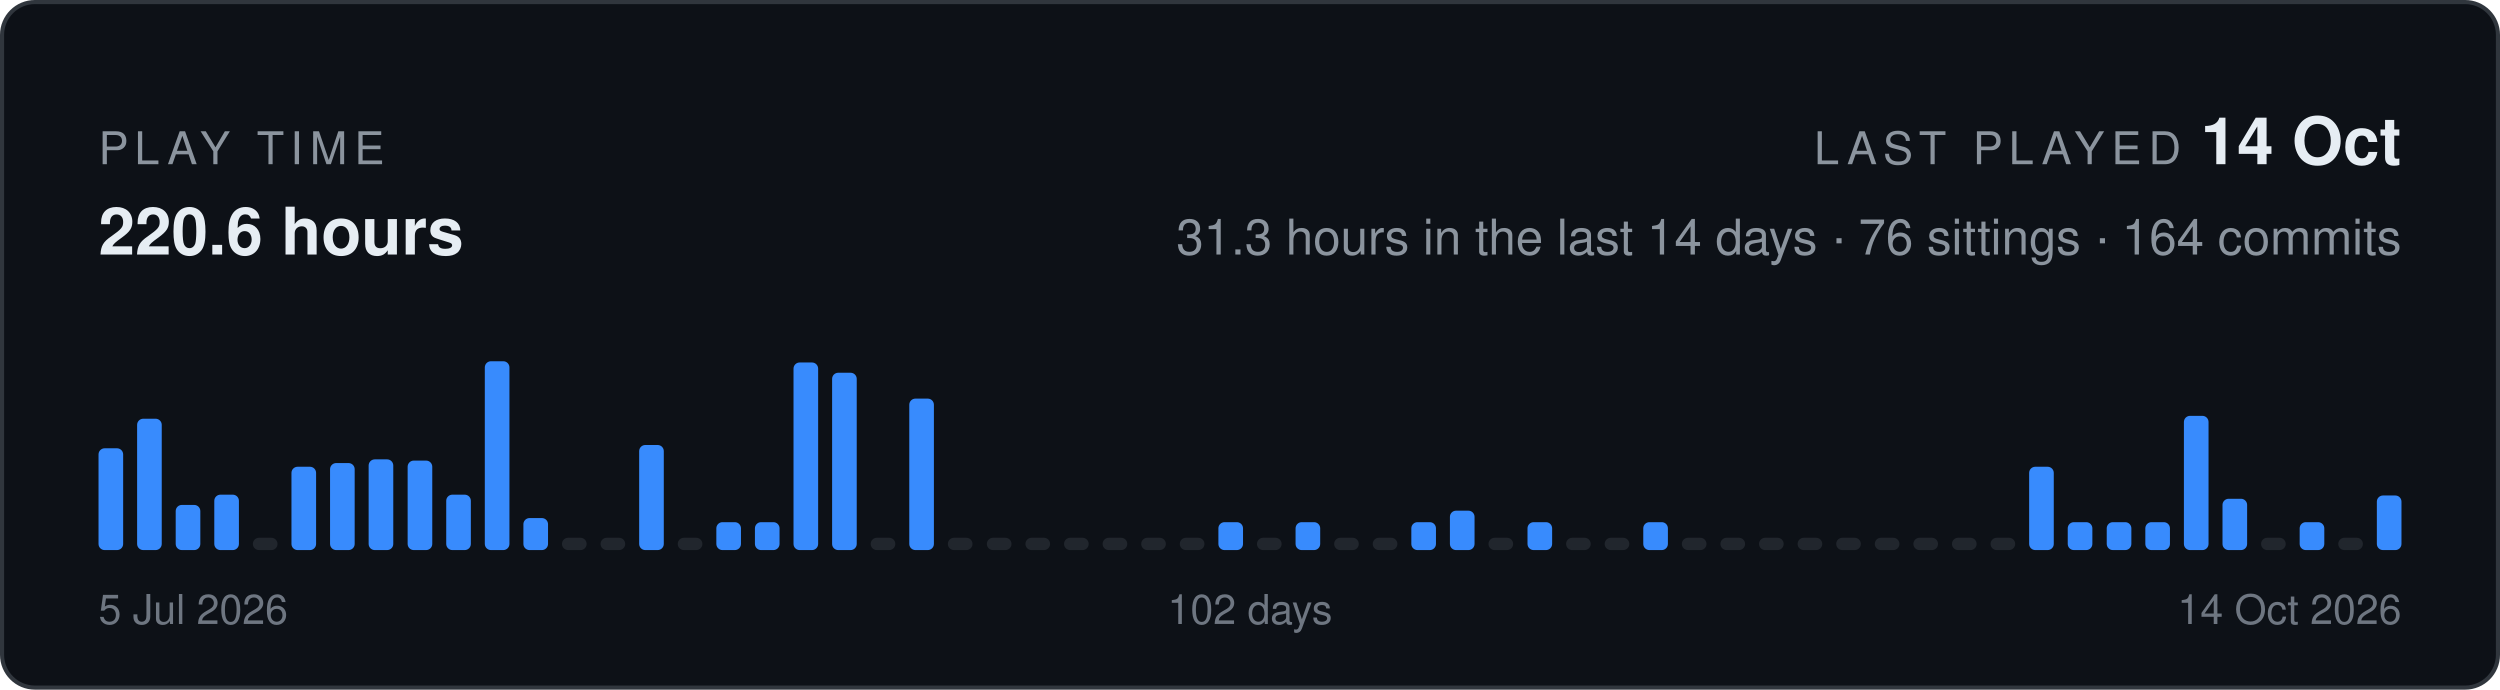
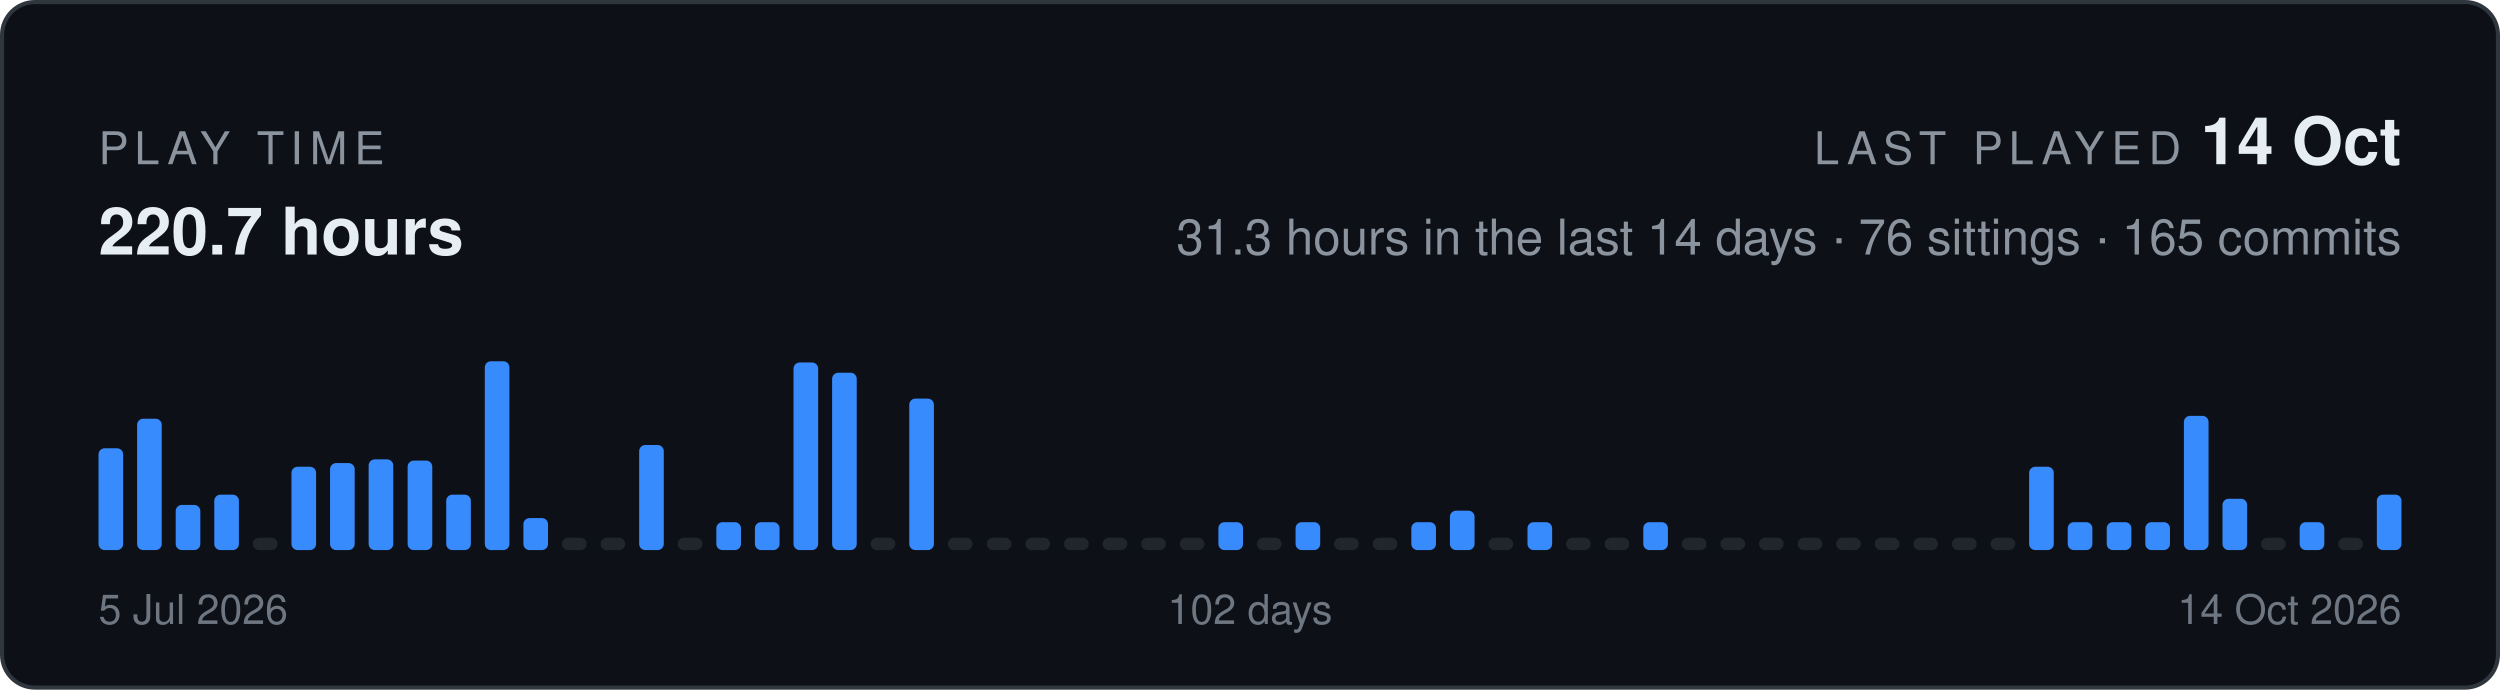
- <svg xmlns="http://www.w3.org/2000/svg" width="609" height="168" viewBox="0 0 609 168" role="img" aria-label="Play time: 220.6 hours over 164 commits, last played 14 Oct">
+ <svg xmlns="http://www.w3.org/2000/svg" width="609" height="168" viewBox="0 0 609 168" role="img" aria-label="Play time: 220.7 hours over 165 commits, last played 14 Oct">
  <style>
    .card { fill: #0d1117; stroke: #30363d }
    text { font-family: -apple-system, BlinkMacSystemFont, "Segoe UI", Helvetica, Arial, sans-serif }
    .label { font-size: 11px; letter-spacing: 1.7px; fill: #8b949e }
    .stat { font-size: 16px; font-weight: 600; letter-spacing: normal; fill: #e6edf3 }
    .note { font-size: 12px; fill: #8b949e }
    .axis { font-size: 10px; fill: #6e7681 }
    .bar { fill: #388bfd }
    .bar-quiet { fill: #21262d }
  </style>
  <rect class="card" x="0.5" y="0.5" width="608" height="167" rx="8" />
  <text class="label" x="24" y="40">PLAY TIME</text>
-   <text class="stat" x="24" y="62">220.6 hours</text>
+   <text class="stat" x="24" y="62">220.7 hours</text>
  <text class="label" x="585" y="40" text-anchor="end">LAST PLAYED <tspan class="stat">14 Oct</tspan>
  </text>
-   <text class="note" x="585" y="62" text-anchor="end">31.3 hours in the last 14 days   ·   76 sittings   ·   164 commits</text>
+   <text class="note" x="585" y="62" text-anchor="end">31.3 hours in the last 14 days   ·   76 sittings   ·   165 commits</text>
  <rect class="bar" x="24.0" y="109.2" width="6" height="24.8" rx="1.5" />
  <rect class="bar" x="33.4" y="102.0" width="6" height="32.0" rx="1.5" />
  <rect class="bar" x="42.8" y="123.0" width="6" height="11.0" rx="1.5" />
  <rect class="bar" x="52.2" y="120.5" width="6" height="13.5" rx="1.5" />
  <rect class="bar-quiet" x="61.6" y="131.0" width="6" height="3.0" rx="1.5" />
  <rect class="bar" x="71.0" y="113.7" width="6" height="20.3" rx="1.5" />
  <rect class="bar" x="80.4" y="112.8" width="6" height="21.2" rx="1.5" />
  <rect class="bar" x="89.8" y="111.9" width="6" height="22.1" rx="1.5" />
  <rect class="bar" x="99.3" y="112.2" width="6" height="21.8" rx="1.5" />
  <rect class="bar" x="108.7" y="120.5" width="6" height="13.5" rx="1.5" />
  <rect class="bar" x="118.1" y="88.0" width="6" height="46.0" rx="1.5" />
  <rect class="bar" x="127.5" y="126.2" width="6" height="7.8" rx="1.5" />
  <rect class="bar-quiet" x="136.9" y="131.0" width="6" height="3.0" rx="1.5" />
  <rect class="bar-quiet" x="146.3" y="131.0" width="6" height="3.0" rx="1.5" />
  <rect class="bar" x="155.7" y="108.4" width="6" height="25.6" rx="1.5" />
  <rect class="bar-quiet" x="165.1" y="131.0" width="6" height="3.0" rx="1.5" />
  <rect class="bar" x="174.5" y="127.2" width="6" height="6.8" rx="1.5" />
  <rect class="bar" x="183.9" y="127.2" width="6" height="6.8" rx="1.5" />
  <rect class="bar" x="193.3" y="88.3" width="6" height="45.7" rx="1.5" />
  <rect class="bar" x="202.7" y="90.8" width="6" height="43.2" rx="1.5" />
  <rect class="bar-quiet" x="212.1" y="131.0" width="6" height="3.0" rx="1.5" />
  <rect class="bar" x="221.5" y="97.1" width="6" height="36.9" rx="1.5" />
  <rect class="bar-quiet" x="230.9" y="131.0" width="6" height="3.0" rx="1.5" />
  <rect class="bar-quiet" x="240.4" y="131.0" width="6" height="3.0" rx="1.5" />
  <rect class="bar-quiet" x="249.8" y="131.0" width="6" height="3.0" rx="1.5" />
  <rect class="bar-quiet" x="259.2" y="131.0" width="6" height="3.0" rx="1.5" />
  <rect class="bar-quiet" x="268.6" y="131.0" width="6" height="3.0" rx="1.5" />
  <rect class="bar-quiet" x="278.0" y="131.0" width="6" height="3.0" rx="1.5" />
  <rect class="bar-quiet" x="287.4" y="131.0" width="6" height="3.0" rx="1.5" />
  <rect class="bar" x="296.8" y="127.2" width="6" height="6.8" rx="1.5" />
  <rect class="bar-quiet" x="306.2" y="131.0" width="6" height="3.0" rx="1.5" />
  <rect class="bar" x="315.6" y="127.2" width="6" height="6.8" rx="1.5" />
  <rect class="bar-quiet" x="325.0" y="131.0" width="6" height="3.0" rx="1.5" />
  <rect class="bar-quiet" x="334.4" y="131.0" width="6" height="3.0" rx="1.5" />
  <rect class="bar" x="343.8" y="127.2" width="6" height="6.8" rx="1.5" />
  <rect class="bar" x="353.2" y="124.4" width="6" height="9.6" rx="1.5" />
  <rect class="bar-quiet" x="362.6" y="131.0" width="6" height="3.0" rx="1.5" />
  <rect class="bar" x="372.1" y="127.2" width="6" height="6.8" rx="1.5" />
  <rect class="bar-quiet" x="381.5" y="131.0" width="6" height="3.0" rx="1.5" />
  <rect class="bar-quiet" x="390.9" y="131.0" width="6" height="3.0" rx="1.5" />
  <rect class="bar" x="400.3" y="127.2" width="6" height="6.8" rx="1.5" />
  <rect class="bar-quiet" x="409.7" y="131.0" width="6" height="3.0" rx="1.5" />
  <rect class="bar-quiet" x="419.1" y="131.0" width="6" height="3.0" rx="1.5" />
  <rect class="bar-quiet" x="428.5" y="131.0" width="6" height="3.0" rx="1.5" />
  <rect class="bar-quiet" x="437.9" y="131.0" width="6" height="3.0" rx="1.5" />
  <rect class="bar-quiet" x="447.3" y="131.0" width="6" height="3.0" rx="1.5" />
  <rect class="bar-quiet" x="456.7" y="131.0" width="6" height="3.0" rx="1.5" />
  <rect class="bar-quiet" x="466.1" y="131.0" width="6" height="3.0" rx="1.5" />
  <rect class="bar-quiet" x="475.5" y="131.0" width="6" height="3.0" rx="1.5" />
  <rect class="bar-quiet" x="484.9" y="131.0" width="6" height="3.0" rx="1.5" />
  <rect class="bar" x="494.3" y="113.7" width="6" height="20.3" rx="1.5" />
  <rect class="bar" x="503.7" y="127.2" width="6" height="6.8" rx="1.5" />
  <rect class="bar" x="513.2" y="127.2" width="6" height="6.8" rx="1.5" />
  <rect class="bar" x="522.6" y="127.2" width="6" height="6.8" rx="1.5" />
  <rect class="bar" x="532.0" y="101.3" width="6" height="32.7" rx="1.5" />
  <rect class="bar" x="541.4" y="121.5" width="6" height="12.5" rx="1.5" />
  <rect class="bar-quiet" x="550.8" y="131.0" width="6" height="3.0" rx="1.5" />
  <rect class="bar" x="560.2" y="127.2" width="6" height="6.8" rx="1.5" />
  <rect class="bar-quiet" x="569.6" y="131.0" width="6" height="3.0" rx="1.5" />
-   <rect class="bar" x="579.0" y="120.7" width="6" height="13.3" rx="1.5" />
+   <rect class="bar" x="579.0" y="120.5" width="6" height="13.5" rx="1.5" />
  <text class="axis" x="24" y="152">5 Jul 2026</text>
  <text class="axis" x="304.5" y="152" text-anchor="middle">102 days</text>
  <text class="axis" x="585" y="152" text-anchor="end">14 Oct 2026</text>
</svg>
